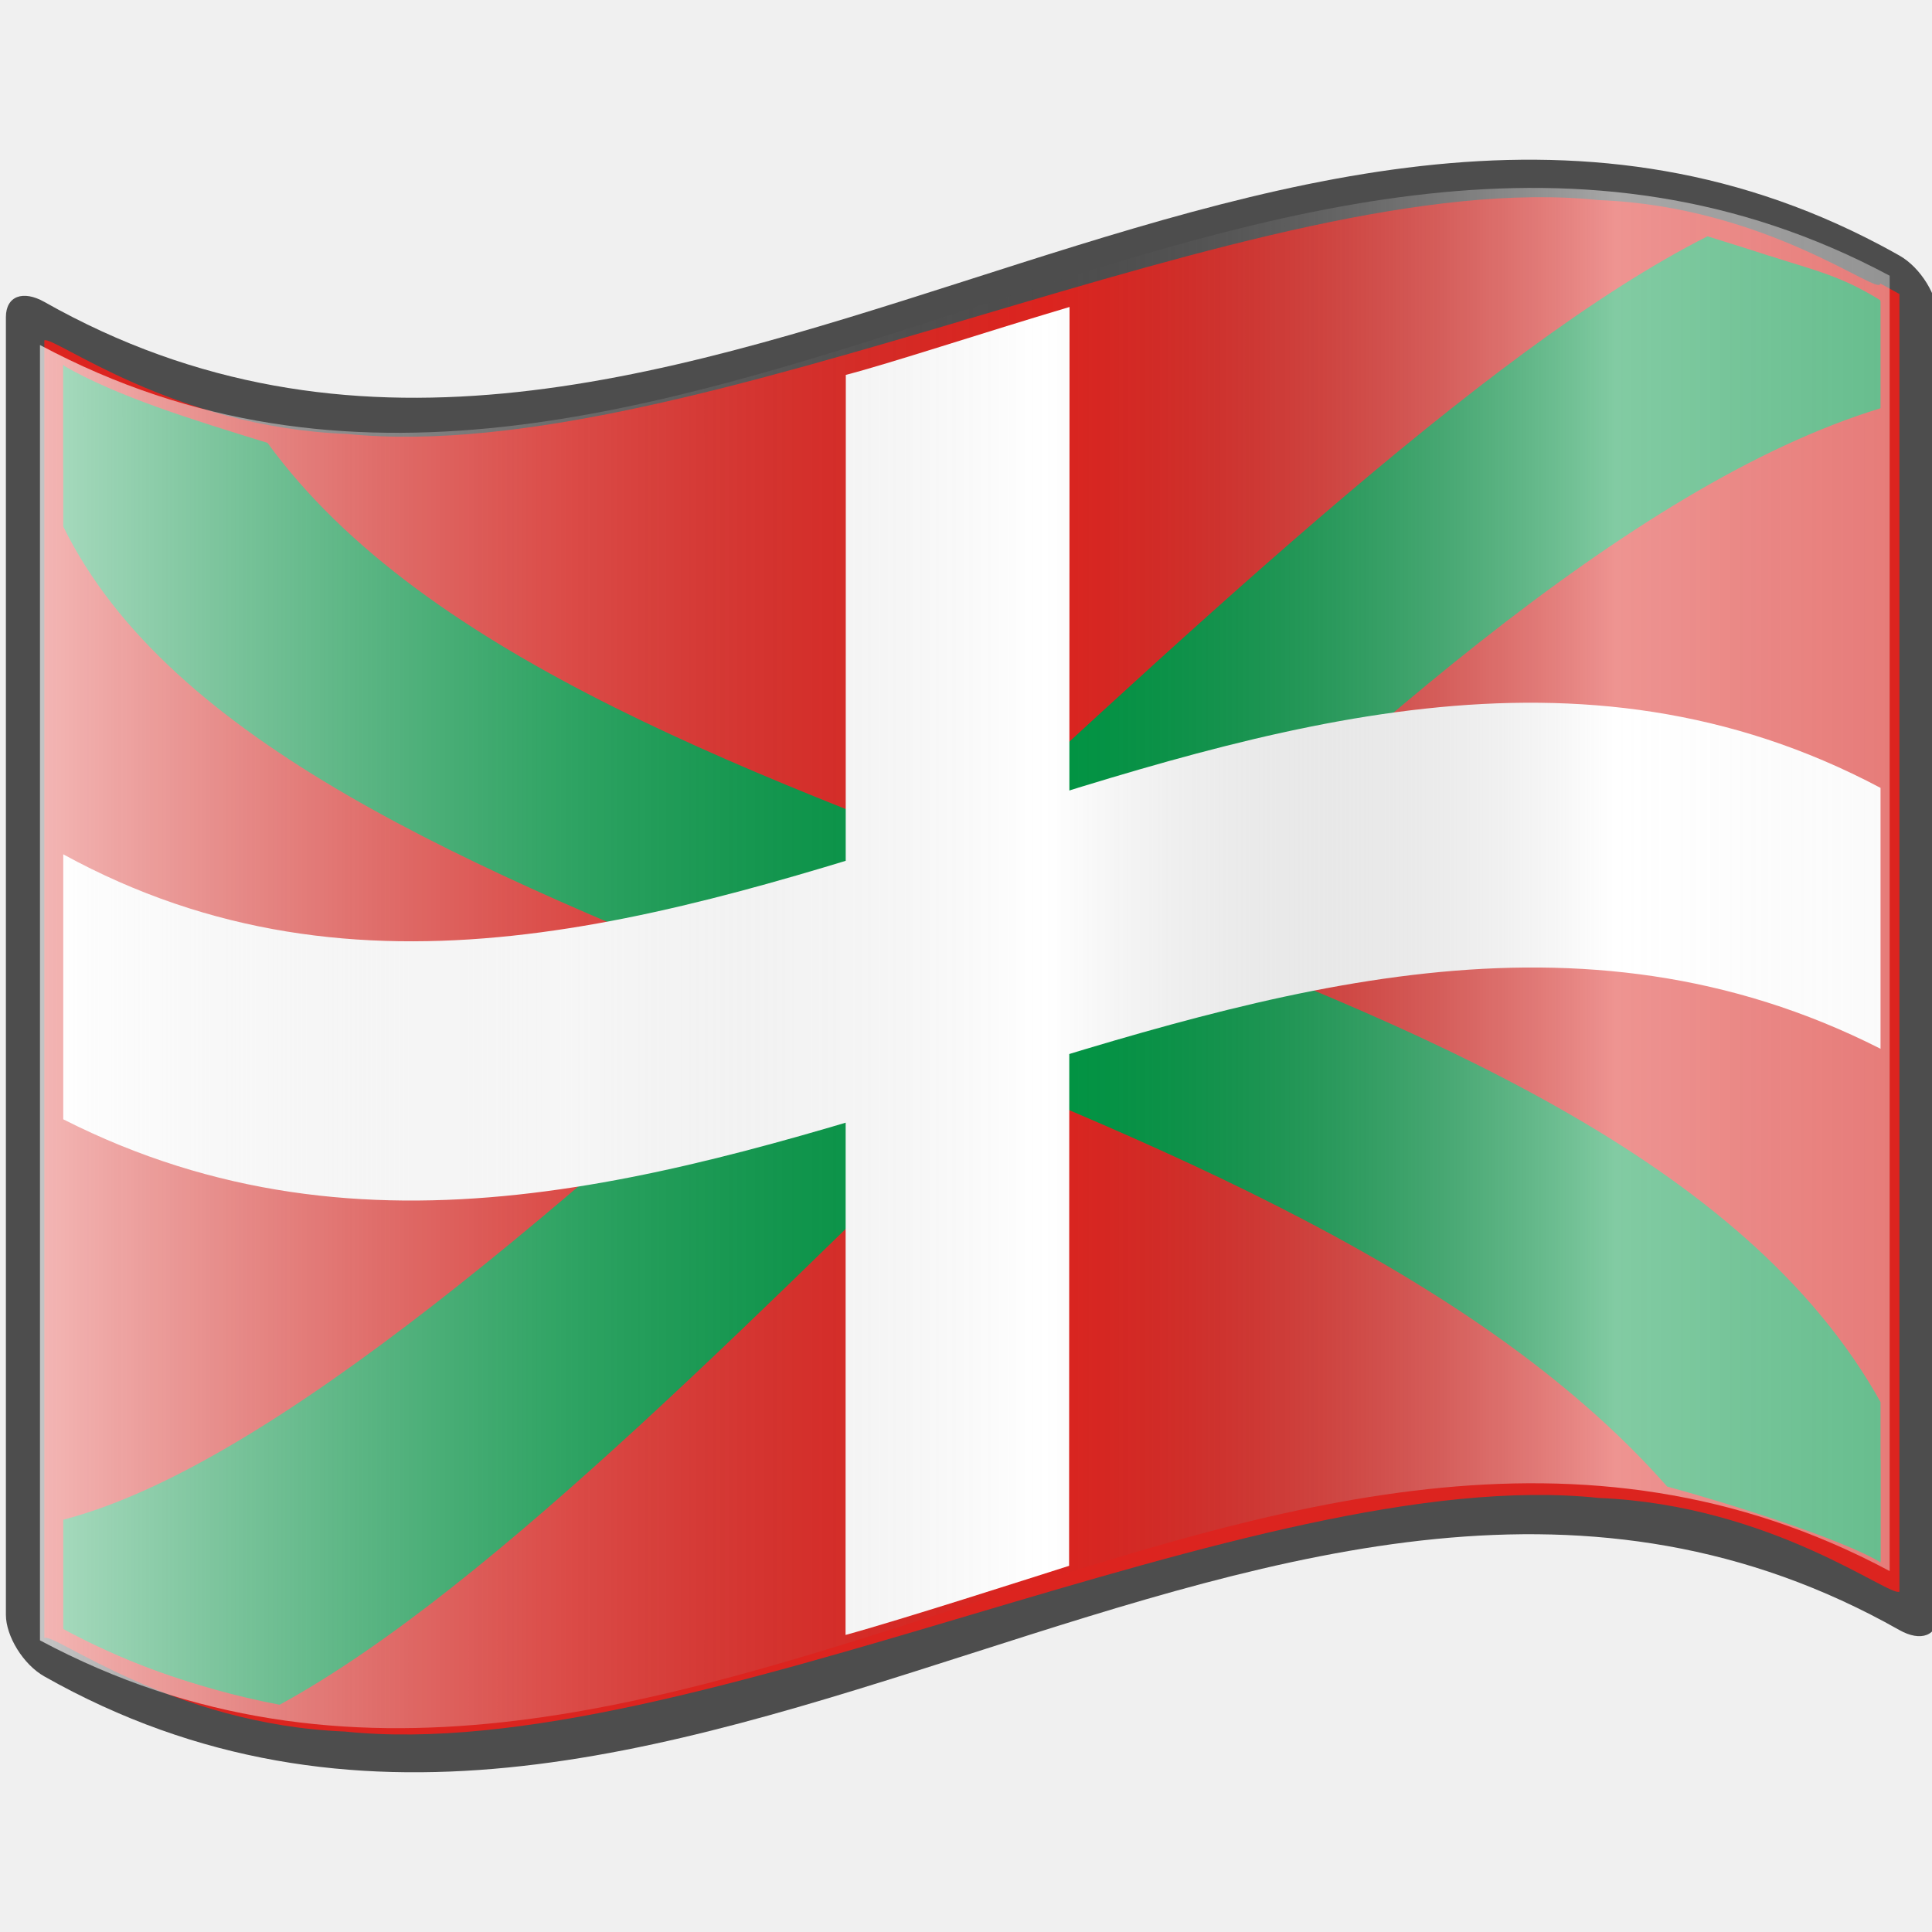
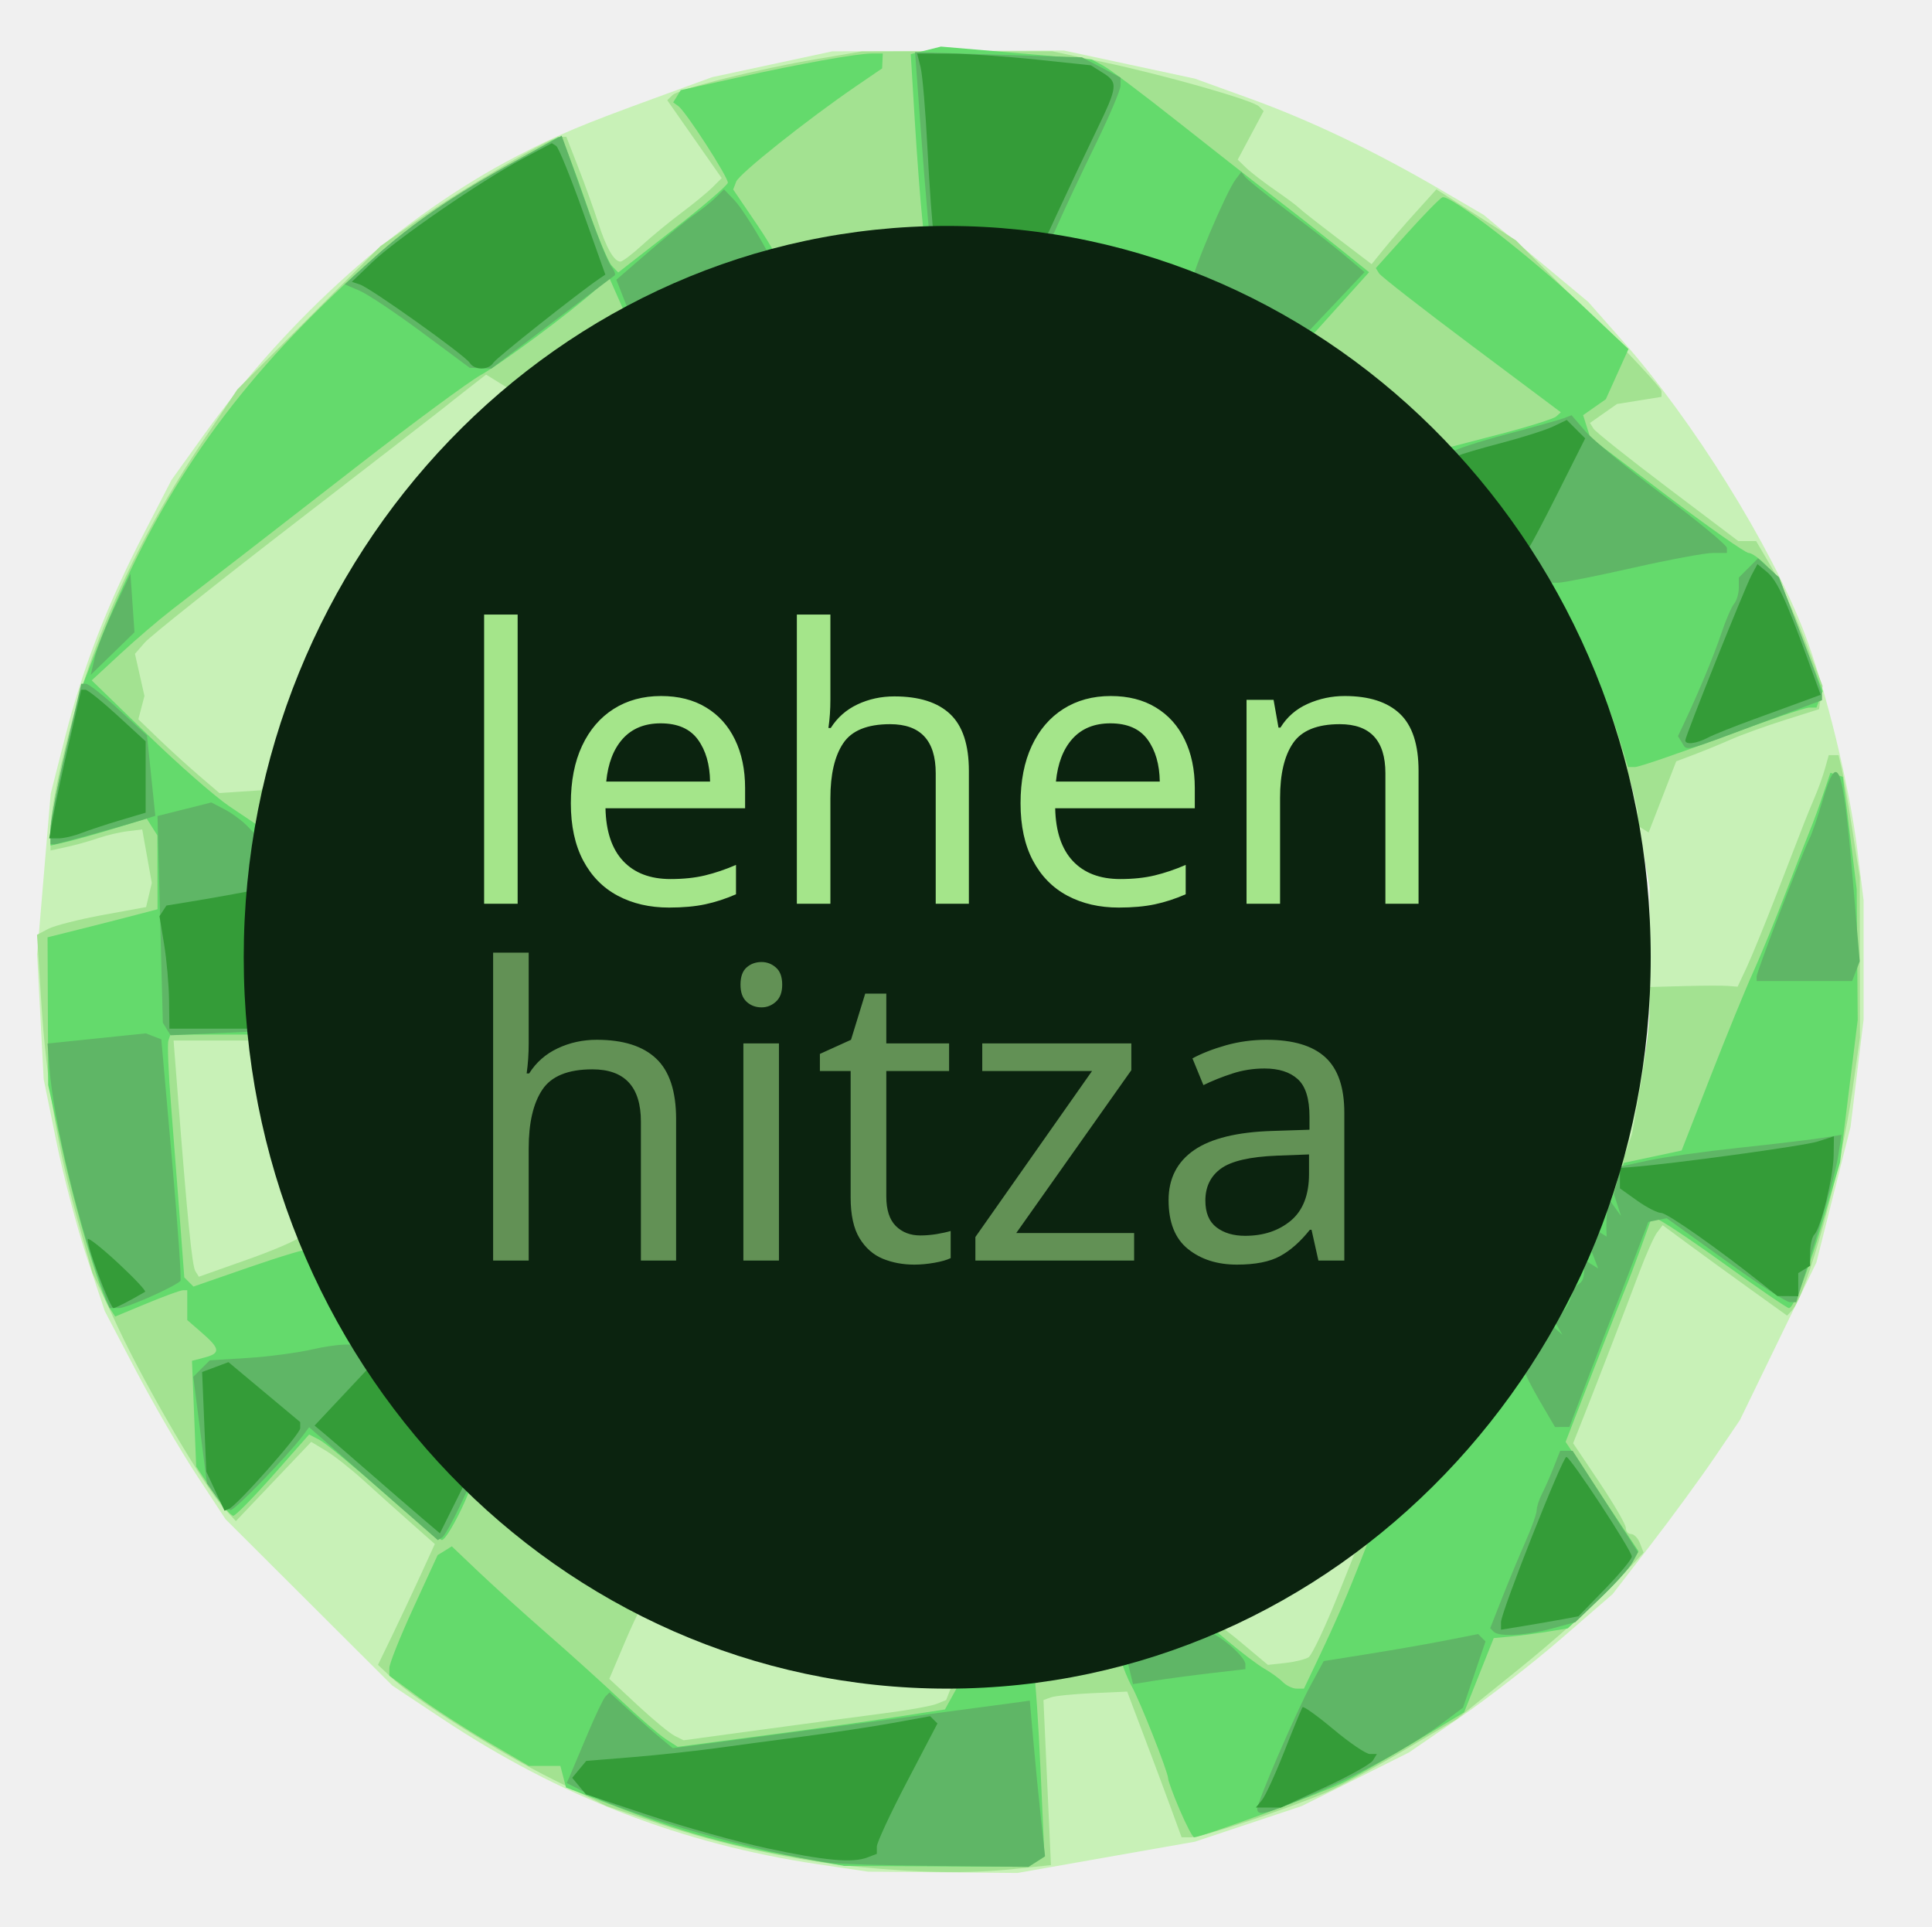
- <svg xmlns="http://www.w3.org/2000/svg" xmlns:xlink="http://www.w3.org/1999/xlink" version="1.0" width="48pt" height="48pt" viewBox="0 0 256 256" id="svg2" xml:space="preserve">
-   <defs id="defs271">
-     <linearGradient x1="87.397" y1="141.973" x2="240.947" y2="141.973" id="XMLID_22_" gradientUnits="userSpaceOnUse" gradientTransform="matrix(1.567692,0,0,1.567692,-129.3706,-94.56783)">
-       <stop style="stop-color:#ffffff;stop-opacity:0.667" offset="0" id="stop139" />
-       <stop style="stop-color:#d7d7d7;stop-opacity:0.219" offset="0.241" id="stop143" />
-       <stop style="stop-color:#4d4d4d;stop-opacity:0" offset="0.459" id="stop145" />
-       <stop style="stop-color:#ffffff;stop-opacity:0.51" offset="0.719" id="stop3696" />
-       <stop style="stop-color:#f2f2f2;stop-opacity:0.4" offset="0.874" id="stop2807" />
-       <stop style="stop-color:#ffffff;stop-opacity:0.624" offset="1" id="stop3694" />
-     </linearGradient>
-     <linearGradient xlink:href="#XMLID_22_" id="linearGradient3188" gradientUnits="userSpaceOnUse" gradientTransform="matrix(1.596177,0,0,1.612747,-134.9851,-102.0206)" x1="87.397" y1="141.973" x2="269.333" y2="141.973" />
-     <linearGradient y2="123.214" x2="132.624" y1="151.139" x1="133.179" gradientUnits="userSpaceOnUse" id="linearGradient2192" xlink:href="#XMLID_17_" />
-     <linearGradient x1="126.189" y1="39.618" x2="126.189" y2="112.305" id="XMLID_17_" gradientUnits="userSpaceOnUse" gradientTransform="matrix(1.567692,0,0,1.567692,-69.82581,15.22741)">
-       <stop style="stop-color:#c200be;stop-opacity:1;" offset="0" id="stop18" />
-       <stop style="stop-color:#c200be;stop-opacity:1;" offset="0.195" id="stop20" />
-       <stop style="stop-color:#1000ae;stop-opacity:1;" offset="0.315" id="stop22" />
-       <stop style="stop-color:#1000ae;stop-opacity:1;" offset="0.73" id="stop24" />
-       <stop style="stop-color:#00dab6;stop-opacity:1;" offset="0.857" id="stop26" />
-       <stop style="stop-color:#00dab6;stop-opacity:1;" offset="1" id="stop28" />
-     </linearGradient>
-     <linearGradient xlink:href="#XMLID_17_" id="linearGradient2470" gradientUnits="userSpaceOnUse" x1="133.179" y1="151.139" x2="132.624" y2="123.214" />
-     <linearGradient xlink:href="#XMLID_17_" id="linearGradient2487" gradientUnits="userSpaceOnUse" x1="133.179" y1="151.139" x2="132.624" y2="123.214" gradientTransform="translate(-310.6304,4.274516)" />
-   </defs>
-   <g id="g2201" transform="translate(0.7810539,-1.0937407e-7)">
-     <path d="M 248.361,32.472 C 167.272,-10.43 86.183,85.849 5.095,40.005 C 2.281,38.417 1.7853684e-005,39.213 1.7853684e-005,42.03 C 1.7853684e-005,99.343 1.7853684e-005,156.657 1.7853684e-005,213.971 C 1.7853684e-005,216.781 2.281,220.549 5.095,222.135 C 87.031,268.46 168.969,169.671 250.905,215.995 C 253.719,217.582 256,216.788 256,213.971 C 256,156.657 256,99.343 256,42.03 C 256,39.219 253.719,35.452 250.905,33.864 C 250.057,33.385 249.209,32.921 248.361,32.472 z " style="fill:#4d4d4d" id="path15" />
-     <path d="M 248.361,37.567 C 248.361,39.421 233.469,27.362 211.051,26.513 C 188.635,24.161 158.696,33.019 128.599,41.939 C 98.502,50.839 68.251,59.83 45.21,57.499 C 22.17,56.646 6.343,44.472 5.095,45.1 C 5.095,49.976 5.095,212.163 5.095,217.041 C 6.33,216.239 22.002,228.522 44.893,229.436 C 67.783,231.835 97.892,222.867 128,213.929 C 158.11,204.999 188.219,196.072 211.108,198.491 C 233.999,199.424 249.671,211.702 250.905,210.9 C 250.905,206.023 250.905,43.835 250.905,38.959 C 249.631,38.237 248.361,37.567 248.361,37.567 z " style="fill:#dc241f;fill-opacity:1" id="path30" />
-     <polyline id="polyline3117" points="0,256 0,0 256,0 256,256 " style="fill:none" />
-     <path d="M 7.599,201.37 C 7.599,207.283 7.599,210.244 7.599,215.845 C 14.495,219.609 24.521,223.651 36.269,225.89 C 93.189,194.792 182.002,74.363 248.399,54.096 C 248.399,48.406 248.399,45.893 248.399,39.891 C 243.29,36.737 231.936,33.338 225.476,31.31 C 166.122,61.273 62.825,187.028 7.599,201.37 z " style="fill:#009543;fill-opacity:1" id="path2202" />
-     <path d="M 7.599,69.764 C 7.599,63.307 7.599,53.926 7.599,48.421 C 14.742,52.555 24.788,55.64 34.662,58.683 C 76.65,116.293 212.364,121.214 248.399,185.775 C 248.399,196.207 248.399,198.122 248.399,207.03 C 243.29,203.876 227.12,198.856 220.129,196.979 C 167.314,137.069 35.724,127.001 7.599,69.764 z " style="fill:#009543;fill-opacity:1" id="path5112" />
-     <path d="M 7.599,62.174 C 7.599,55.718 7.599,53.816 7.599,48.311 C 42.136,93.677 68.383,103.964 128.154,127.248 C 174.222,129.442 223.583,156.801 248.399,193.484 C 248.399,203.916 248.399,198.013 248.399,206.92 C 210.992,162.97 169.665,138.23 125.956,133.974 C 85.72,125.06 28.585,97.313 7.599,62.174 z " style="fill:#009543;fill-opacity:1" id="path7346" />
-     <path d="M 119.79,124.446 C 83.66,163.444 70.297,186.086 7.599,215.756 C 14.495,219.519 20.012,221.628 26.478,223.481 C 72.598,199.496 104.872,157.766 125.329,130.84 C 158.294,103.411 193.744,64.331 248.399,39.801 C 243.29,36.648 240.181,35.953 233.721,33.925 C 189.7,57.507 153.924,93.459 119.79,124.446 z " style="fill:#009543;fill-opacity:1" id="path8317" />
-     <path d="M 7.599,101.711 C 7.599,107.624 7.599,154.776 7.599,160.378 C 87.838,201.08 168.16,111.139 248.399,151.844 C 248.399,146.154 248.399,98.913 248.399,92.911 C 168.419,50.426 86.052,144.72 7.599,101.711 z " style="fill:#000000;fill-opacity:0" id="path2442" />
-     <path d="M 99.294,53.137 C 99.294,59.05 99.187,214.674 99.187,220.275 C 118.724,214.661 138.384,208.166 152.376,203.9 C 152.376,198.209 152.435,43.069 152.435,37.066 C 141.836,40.395 113.748,49.276 99.294,53.137 z " style="fill:#ffffff;fill-opacity:0" id="path4435" />
-     <path d="M 111.293,49.676 C 111.293,55.589 111.259,211.036 111.259,216.638 C 118.247,214.735 136.077,209.007 140.878,207.48 C 140.878,201.79 140.937,46.68 140.937,40.677 C 129.455,44.094 116.998,48.201 111.293,49.676 z " style="fill:#ffffff;fill-opacity:1" id="path4437" />
-     <path d="M 7.599,113.199 C 7.599,119.112 7.599,142.712 7.599,148.313 C 87.838,189.016 168.16,98.263 248.399,138.968 C 248.399,133.278 248.399,110.401 248.399,104.399 C 168.419,61.914 86.052,156.208 7.599,113.199 z " style="fill:#ffffff;fill-opacity:1" id="path9466" />
-     <g id="layer1" style="display:inline">
-       <path id="path3186" style="fill:url(#linearGradient3188)" d="M 249.609,208.175 C 167.911,164.503 86.213,261.029 4.516,217.357 C 4.516,160.144 4.516,102.93 4.516,45.716 C 86.213,89.387 167.911,-7.138 249.609,36.535 C 249.609,93.748 249.609,150.962 249.609,208.175 z " />
+ <svg xmlns="http://www.w3.org/2000/svg" width="325" height="324" id="svg2" version="1.1">
+   <defs id="defs4" />
+   <g id="layer1" transform="translate(0,-728.3622)">
+     <g id="g3007" transform="translate(-4,1)">
+       <path style="fill:#c8f1b7" d="m 141.5,1040.884 c -22.71,-3.364 -43.413,-11.376 -62.996,-24.38 l -8.496,-5.642 -14.038,-14 -14.038,-14 -4.92,-7.5 c -2.706,-4.125 -7.275,-12 -10.154,-17.5 l -5.235,-10 -3.002,-9 c -1.651,-4.95 -3.963,-13.725 -5.138,-19.5 l -2.136,-10.5 -0.551,-10.5 -0.551,-10.5 1.14,-13.5 1.14,-13.5 2.45,-9.629 c 2.939,-11.547 7.093,-22.263 13.279,-34.25 l 4.582,-8.879 5.407,-7.536 C 52.567,780.603 71.646,763.613 91,753.588 c 7.045,-3.649 10.726,-5.194 23.403,-9.819 l 9.403,-3.431 10.097,-2.171 10.097,-2.171 19.5,-0.066 19.5,-0.066 11,2.361 11,2.361 9.234,3.34 c 10.236,3.702 21.011,8.849 32.066,15.315 l 7.3,4.27 8.78,7.308 8.78,7.308 5.824,6.593 c 11.806,13.364 24.885,34.36 30.52,48.995 3.579,9.295 7.604,25.77 8.946,36.624 l 1.048,8.474 -0.003,10.026 -0.003,10.026 -1.096,9 -1.096,9 -2.876,11.421 -2.876,11.421 -6.428,13.24 -6.428,13.24 -4.304,6.339 c -2.367,3.486 -7.185,10.072 -10.707,14.636 l -6.403,8.297 -8.641,7.491 c -4.752,4.12 -12.466,10.117 -17.141,13.327 l -8.5,5.835 -9,4.496 -9,4.496 -9,3.003 -9,3.003 -9.5,1.67 c -5.225,0.919 -11.938,2.101 -14.917,2.628 l -5.416,0.958 -12.583,-0.11 L 150,1042.143 l -8.5,-1.259 z m 45.838,-36.959 c 4.036,-0.865 10.786,-2.727 15,-4.138 l 7.662,-2.567 9.648,-5.039 9.648,-5.039 8.542,-6.874 8.542,-6.874 6.214,-7.22 c 14.407,-16.739 23.637,-36.153 27.43,-57.691 l 1.476,-8.381 0,-11.738 0,-11.738 -1.47,-8.381 -1.47,-8.381 -2.887,-8.5 c -5.447,-16.04 -13.011,-29.017 -24.775,-42.505 l -6.461,-7.408 -8.719,-6.604 -8.719,-6.604 -11,-5.413 -11,-5.413 -9.5,-2.526 -9.5,-2.526 -11.443,-1.122 -11.443,-1.122 -10.557,1.24 -10.557,1.24 -8.5,2.44 c -4.675,1.342 -12.433,4.17 -17.241,6.285 l -8.741,3.845 -8.55,5.689 -8.55,5.689 -6.131,5.659 c -12.345,11.395 -22.753,26.523 -29.132,42.346 l -3.396,8.425 -2.326,9.444 -2.326,9.444 -0.041,16.5 -0.041,16.5 1.302,6 c 0.716,3.3 2.462,9.6 3.88,14 l 2.578,8 3.993,8 c 5.051,10.119 10.145,17.627 18.325,27.005 l 6.461,7.408 8.719,6.604 8.719,6.604 11,5.402 11,5.402 8.955,2.564 c 4.925,1.41 11.9,2.977 15.5,3.481 l 6.545,0.916 13,-0.376 13,-0.376 7.338,-1.572 z" id="path3017" />
+       <path style="fill:#a3e291" d="m 148.5,1041.351 c -10.712,-1.045 -23.099,-3.714 -33.5,-7.218 l -9,-3.032 -9,-4.476 c -9.205,-4.578 -23.252,-13.448 -27.209,-17.179 l -2.209,-2.083 2.304,-4.75 c 1.267,-2.612 3.419,-7.185 4.782,-10.162 l 2.478,-5.412 -4.056,-3.588 c -2.231,-1.973 -5.788,-5.163 -7.906,-7.088 -2.118,-1.925 -4.972,-4.175 -6.342,-5 l -2.492,-1.5 -6.334,6.662 -6.334,6.662 -1.999,-2.162 c -3.235,-3.499 -12.959,-20.061 -17.714,-30.169 l -4.404,-9.363 -2.495,-8.874 C 13.697,920.615 11.775,909.062 10.932,895.72 l -0.704,-11.142 1.886,-0.995 c 1.037,-0.547 5.165,-1.597 9.173,-2.332 l 7.287,-1.336 0.481,-2.026 0.481,-2.026 -0.806,-4.5 -0.806,-4.5 -2.462,0.298 c -1.354,0.164 -3.587,0.69 -4.962,1.169 -1.375,0.479 -3.737,1.141 -5.25,1.471 l -2.75,0.6 0,-3.48 c 0,-4.979 3.558,-19.635 7.176,-29.558 4.279,-11.737 10.491,-23.87 17.942,-35.047 l 6.302,-9.453 L 55.96,780.808 68,768.754 l 6.5,-4.545 c 7.573,-5.296 22.229,-13.847 23.732,-13.847 l 1.036,0 2.045,5.25 c 1.125,2.888 2.621,7.05 3.325,9.25 1.338,4.183 2.673,6.503 3.735,6.495 0.345,-0.002 1.978,-1.24 3.628,-2.75 1.65,-1.51 4.649,-3.976 6.663,-5.48 2.015,-1.504 4.355,-3.427 5.201,-4.272 l 1.537,-1.537 -4.579,-6.55 -4.579,-6.55 0.878,-0.855 c 1.106,-1.077 14.519,-4.427 24.378,-6.088 l 7.5,-1.264 16,-0.012 16,-0.012 8.5,1.798 c 10.353,2.19 25.211,6.415 26.287,7.475 l 0.787,0.775 -2.183,4.089 -2.183,4.089 1.396,1.357 c 0.768,0.747 2.971,2.446 4.896,3.776 1.925,1.33 3.725,2.667 4,2.97 0.275,0.303 3.141,2.558 6.368,5.011 l 5.868,4.46 1.993,-2.463 c 1.096,-1.355 3.547,-4.184 5.447,-6.288 l 3.454,-3.825 6.685,4.282 6.685,4.282 12.25,12.226 c 6.737,6.724 12.25,12.649 12.25,13.166 l 0,0.939 -3.75,0.603 -3.75,0.603 -2.267,1.593 -2.267,1.593 0.592,0.957 c 0.325,0.527 5.94,4.996 12.476,9.932 l 11.884,8.974 1.499,0 1.499,0 2.615,4.462 c 1.438,2.454 3.953,7.936 5.588,12.182 l 2.973,7.72 -0.296,1.955 -0.296,1.955 -5.751,1.816 c -3.163,0.999 -7.213,2.459 -9,3.245 -1.787,0.786 -4.605,1.943 -6.263,2.57 l -3.014,1.141 -2.32,5.983 -2.32,5.983 -0.916,-0.566 -0.916,-0.566 0,-2.064 c 0,-1.135 -1.549,-6.693 -3.442,-12.351 l -3.442,-10.287 -3.461,-6.84 c -4.552,-8.996 -9.851,-16.673 -18.269,-26.47 L 244,800.219 l -8,-6.061 -8,-6.061 -11,-5.317 -11,-5.317 -8.5,-2.445 -8.5,-2.445 -9,-1.103 -9,-1.103 -9.5,-0.002 -9.5,-0.002 -7,1.384 c -15.687,3.102 -34.204,10.561 -46.351,18.673 l -6.147,4.105 -3.367,-2.081 -3.367,-2.081 -2.884,2.246 c -1.586,1.235 -3.559,2.793 -4.384,3.461 -0.825,0.668 -12.075,9.369 -25,19.335 -12.925,9.966 -24.242,18.976 -25.148,20.023 l -1.648,1.903 0.798,3.539 0.798,3.539 -0.513,1.963 -0.513,1.963 3.383,3.263 c 1.861,1.795 4.929,4.586 6.818,6.204 l 3.436,2.941 3.514,-0.237 3.514,-0.237 0.765,-1.204 0.765,-1.204 -0.004,1.5 c -0.002,0.825 -0.655,5.1 -1.45,9.5 l -1.445,8 -0.035,12.75 -0.035,12.75 -6.65,0 -6.65,0 0.679,8.75 c 1.652,21.279 2.432,29.136 2.982,30.026 l 0.59,0.954 8.248,-2.919 c 4.537,-1.605 8.505,-3.333 8.818,-3.84 l 0.569,-0.921 3.591,7.225 3.591,7.225 5.866,8.176 c 11.623,16.199 23.755,27.17 39.116,35.37 l 6.25,3.336 -0.772,0.559 c -0.424,0.307 -2,3.451 -3.502,6.987 l -2.73,6.428 4.74,4.414 c 2.607,2.428 5.42,4.752 6.252,5.166 l 1.512,0.752 13.5,-1.836 c 7.425,-1.01 16.65,-2.243 20.5,-2.74 3.85,-0.497 7.711,-1.194 8.58,-1.55 l 1.58,-0.645 1.307,-3.331 1.307,-3.331 9.419,-0.691 9.419,-0.691 10.454,-2.936 c 5.75,-1.615 10.95,-2.936 11.555,-2.936 0.605,0 3.252,1.802 5.882,4.003 l 4.782,4.003 2.902,-0.318 c 1.596,-0.175 3.365,-0.604 3.93,-0.953 0.565,-0.349 2.792,-5.045 4.949,-10.436 l 3.921,-9.8 9.904,-9.5 9.904,-9.5 5.629,-7.536 5.629,-7.536 4.123,-7.964 c 2.268,-4.38 5.526,-11.959 7.24,-16.842 l 3.116,-8.879 1.483,-8.502 c 0.815,-4.676 1.483,-10.243 1.483,-12.371 l 0,-3.869 5.75,-0.158 c 3.163,-0.087 6.493,-0.1 7.4,-0.029 l 1.65,0.129 1.515,-3.22 c 0.833,-1.771 3.169,-7.495 5.191,-12.72 2.022,-5.225 4.025,-10.4 4.451,-11.5 0.426,-1.1 1.257,-3.125 1.846,-4.5 0.589,-1.375 1.355,-3.513 1.701,-4.75 l 0.63,-2.25 0.824,0 0.824,0 0.533,2.25 c 0.293,1.238 1.096,5.85 1.783,10.25 l 1.251,8 0.016,13.5 0.016,13.5 -1.28,9 c -1.887,13.265 -7.644,34.192 -10.147,36.883 l -0.822,0.883 -6.106,-4.383 c -3.358,-2.411 -8.069,-5.833 -10.468,-7.604 l -4.363,-3.221 -0.935,1.221 c -0.514,0.671 -1.865,3.696 -3.002,6.721 -2.543,6.764 -6.853,17.945 -9.295,24.113 l -1.827,4.613 4.431,6.606 c 2.437,3.633 4.431,7.07 4.431,7.637 0,0.567 0.402,1.031 0.893,1.031 0.491,0 1.163,0.705 1.494,1.566 l 0.601,1.566 -5.244,5.561 c -2.884,3.059 -9.969,9.368 -15.744,14.02 l -10.5,8.459 -9,5.309 c -4.95,2.92 -10.8,6.077 -13,7.016 -6.45,2.751 -20.731,7.502 -22.552,7.502 l -1.677,0 -1.736,-4.75 c -0.955,-2.612 -3.015,-8.125 -4.578,-12.25 l -2.841,-7.5 -5.808,0.261 c -3.194,0.144 -6.363,0.464 -7.041,0.712 l -1.233,0.451 0.631,13.88 0.631,13.88 -6.295,0.658 c -7.393,0.773 -15.601,0.661 -26.002,-0.353 z m -1.729,-35.593 0.604,-0.604 1.312,0.525 1.312,0.525 -1.917,0.079 -1.917,0.079 0.604,-0.604 z M 52.579,929.946 52.5,928.029 l 0.604,0.604 0.604,0.604 -0.525,1.312 -0.525,1.312 -0.079,-1.917 z m -2,-6 -0.079,-1.917 0.604,0.604 0.604,0.604 -0.525,1.312 -0.525,1.312 -0.079,-1.917 z m -2,-7 -0.079,-1.917 0.604,0.604 0.604,0.604 -0.525,1.312 -0.525,1.312 -0.079,-1.917 z m -1.921,-10.583 0,-2.5 0.504,1.25 0.504,1.25 -0.504,1.25 -0.504,1.25 0,-2.5 z" id="path3015" />
+       <path style="fill:#64da6c" d="m 138.046,1039.747 c -11.547,-2.084 -18.837,-4.106 -29.438,-8.163 l -9.392,-3.595 -0.474,-1.813 -0.474,-1.813 -2.649,0 -2.649,0 -6.87,-4.015 c -3.779,-2.208 -9.059,-5.621 -11.734,-7.585 L 69.5,1009.192 l 0,-1.315 c 0,-0.723 1.826,-5.287 4.059,-10.142 l 4.059,-8.827 1.191,-0.737 L 80,987.433 l 4.5,4.278 c 2.475,2.353 7.65,7.026 11.5,10.384 3.85,3.358 9.475,8.436 12.5,11.284 3.025,2.848 6.4,5.761 7.5,6.474 l 2,1.296 14,-1.836 c 7.7,-1.01 17.816,-2.424 22.481,-3.144 l 8.481,-1.308 2.344,-4.25 2.344,-4.25 4.906,0 4.906,0 0.469,2.25 c 0.258,1.238 0.761,8.721 1.119,16.629 l 0.65,14.379 -1.35,0.855 -1.35,0.855 -15.5,-0.074 -15.5,-0.074 -7.954,-1.436 z m 64.419,-7.968 c -1.08,-2.521 -1.964,-4.918 -1.964,-5.328 0,-1.036 -4.801,-13.166 -6.143,-15.521 -0.605,-1.062 -1.448,-3.143 -1.873,-4.624 l -0.772,-2.692 7.106,-2.073 7.106,-2.073 4.374,3.697 c 2.406,2.033 5.273,4.207 6.372,4.831 1.099,0.624 2.5,1.636 3.114,2.25 0.614,0.614 1.667,1.116 2.34,1.116 l 1.224,0 2.499,-5.25 c 2.925,-6.144 4.822,-10.534 7.239,-16.75 l 1.75,-4.5 10.71,-10.5 10.71,-10.5 5.684,-8.749 c 5.816,-8.951 10.512,-18.4 13.528,-27.215 l 1.698,-4.964 4.856,-1.036 4.856,-1.036 4.88,-12.5 c 2.684,-6.875 5.905,-14.75 7.158,-17.5 1.253,-2.75 3.74,-8.825 5.526,-13.5 1.786,-4.675 3.625,-9.4 4.087,-10.5 0.461,-1.1 1.411,-3.694 2.111,-5.765 l 1.272,-3.765 1.044,0.344 1.044,0.344 1.164,9.421 1.164,9.421 0.086,11.03 0.086,11.03 -1.485,11.97 -1.485,11.97 -2.479,8.54 c -2.689,9.265 -5.259,15.96 -6.125,15.96 -0.3,0 -5.232,-3.375 -10.959,-7.5 -5.727,-4.125 -10.814,-7.5 -11.304,-7.5 l -0.892,0 -1.714,4.75 c -0.942,2.612 -2.091,5.65 -2.551,6.75 -0.461,1.1 -2.931,7.4 -5.488,14 l -4.651,12 6.131,9.194 6.131,9.194 -0.989,1.848 c -0.544,1.016 -3.222,3.936 -5.951,6.489 l -4.962,4.641 -3.364,0.553 c -1.85,0.304 -4.652,0.671 -6.227,0.817 l -2.862,0.264 -2.492,6.246 -2.492,6.246 -8.146,4.887 c -4.48,2.688 -9.962,5.8 -12.181,6.915 -3.453,1.735 -23.819,9.206 -25.097,9.206 -0.241,0 -1.323,-2.062 -2.403,-4.583 z M 68.536,978.394 c -4.977,-4.383 -9.834,-8.375 -10.793,-8.871 L 56,968.62 l -6,6.789 c -3.3,3.734 -6.331,6.826 -6.736,6.871 -0.405,0.045 -1.98,-1.797 -3.5,-4.093 L 37,974.013 l -0.352,-8.892 -0.352,-8.892 2.102,-0.55 C 41.122,954.966 41.048,954.199 38,951.549 l -2.5,-2.174 0,-2.507 0,-2.507 -0.731,0 c -0.402,0 -3.13,0.994 -6.062,2.209 l -5.331,2.21 -0.942,-1.46 c -1.617,-2.505 -5.639,-16 -8.035,-26.959 l -2.296,-10.5 -0.052,-12.43 L 12,885.002 l 5.5,-1.375 c 3.025,-0.756 7.188,-1.818 9.25,-2.359 l 3.75,-0.984 -0.015,-6.211 -0.015,-6.211 -0.896,-1.415 -0.896,-1.415 -5.339,1.63 C 20.403,867.56 16.762,868.583 15.25,868.936 l -2.75,0.643 0,-2.617 c 0,-1.439 1.104,-7.225 2.454,-12.858 l 2.454,-10.242 3.026,-7.763 C 29.726,812.267 41.395,794.833 59.91,777.124 69.99,767.483 76.909,762.317 88.704,755.628 l 9.229,-5.234 0.673,0.734 c 0.37,0.404 2.136,5.009 3.924,10.234 1.788,5.225 3.75,10.024 4.361,10.663 l 1.11,1.163 9.185,-7.163 c 5.052,-3.94 9.214,-7.508 9.25,-7.929 0.077,-0.917 -7.053,-11.962 -8.311,-12.873 l -0.881,-0.638 0.638,-1.032 0.638,-1.032 9.24,-2.043 c 10.926,-2.416 20.393,-4.116 22.924,-4.116 l 1.816,0 -0.054,1.25 -0.054,1.25 -4.388,3 c -8.211,5.614 -19.651,14.72 -20.16,16.046 l -0.507,1.322 4.082,6.011 c 2.245,3.306 4.082,6.625 4.082,7.377 l 0,1.366 -4.759,1.22 c -2.617,0.671 -8.242,2.734 -12.499,4.585 l -7.74,3.365 -2.015,-4.556 -2.015,-4.556 -2.235,2.016 c -4.195,3.783 -15.679,12.308 -19.384,14.389 -2.033,1.142 -11.33,8.003 -20.658,15.246 -16.346,12.692 -22.894,17.761 -31.226,24.17 -2.145,1.65 -6.07,5.009 -8.722,7.463 l -4.822,4.463 9.395,9.124 c 5.167,5.018 11.372,10.452 13.788,12.075 L 47,865.939 l -0.045,4.212 c -0.025,2.316 -0.138,10.287 -0.25,17.712 l -0.205,13.5 -6.917,0 -6.917,0 -0.34,1.021 c -0.187,0.562 0.01,5.399 0.439,10.75 0.428,5.351 1.107,14.079 1.507,19.396 L 35,942.197 l 0.773,0.772 0.773,0.772 9.531,-3.302 c 5.242,-1.816 9.693,-3.139 9.891,-2.94 0.198,0.199 2.022,3.513 4.053,7.363 l 3.694,7 5.344,7 c 2.939,3.85 7.391,9.006 9.893,11.458 L 83.5,974.779 l 0,1.265 c 0,1.81 -4.252,10.319 -5.157,10.319 -0.417,0 -4.83,-3.586 -9.807,-7.968 z M 276.088,850.612 c -0.977,-3.163 -3.686,-9.8 -6.018,-14.75 l -4.241,-9 -6.071,-8 c -3.339,-4.4 -7.463,-9.322 -9.164,-10.937 -1.701,-1.615 -3.093,-3.46 -3.093,-4.099 l 0,-1.161 8.75,-2.273 c 4.812,-1.25 9.101,-2.592 9.531,-2.982 l 0.781,-0.709 -15.013,-11.236 c -8.257,-6.18 -15.26,-11.636 -15.562,-12.124 l -0.549,-0.888 5.215,-5.795 c 2.868,-3.187 5.564,-5.939 5.99,-6.115 1.255,-0.517 14.714,9.869 23.326,18 l 7.968,7.524 -1.903,4.22 -1.903,4.22 -1.911,1.339 -1.911,1.339 0.6,1.89 0.6,1.89 12.829,9.699 c 7.056,5.334 13.276,9.699 13.821,9.699 0.546,0 1.945,1.015 3.111,2.255 l 2.118,2.255 3.617,9.365 3.617,9.365 -0.53,1.38 -0.53,1.38 -1.281,0.014 c -0.705,0.007 -7.302,2.257 -14.66,5 -7.358,2.743 -13.914,4.986 -14.567,4.986 l -1.189,0 -1.777,-5.75 z M 216.5,781.928 c -2.475,-1.288 -8.55,-3.769 -13.5,-5.515 l -9,-3.174 -9.5,-1.433 -9.5,-1.433 -7.608,-0.006 -7.608,-0.006 -0.621,-5.945 c -0.342,-3.27 -0.922,-10.894 -1.289,-16.944 l -0.668,-10.999 2.541,-0.638 2.541,-0.638 12.673,1.083 12.673,1.083 1.962,1.05 c 1.079,0.578 6.786,4.869 12.682,9.537 5.896,4.668 13.195,10.382 16.22,12.699 3.025,2.317 7.82,6.076 10.655,8.353 l 5.155,4.141 -5.056,5.609 -5.056,5.609 -1.598,-0.047 c -0.879,-0.026 -3.623,-1.1 -6.098,-2.388 z" id="path3013" />
+       <path style="fill:#5fb666" d="m 143.5,1040.662 c -11.445,-1.648 -33.105,-7.813 -40.333,-11.48 l -3.833,-1.945 0.524,-1.187 c 0.288,-0.653 1.611,-3.785 2.939,-6.96 1.329,-3.175 2.712,-6.069 3.074,-6.432 l 0.659,-0.659 3.235,2.963 c 1.779,1.629 4.174,3.74 5.322,4.689 l 2.087,1.726 26.413,-3.502 c 14.527,-1.926 28.04,-3.725 30.029,-3.998 l 3.616,-0.496 0.594,6.74 c 0.327,3.707 0.903,9.598 1.282,13.09 l 0.688,6.349 -1.398,0.892 -1.398,0.892 -15.5,-0.162 c -8.525,-0.089 -16.625,-0.324 -18,-0.522 z m 72,-9.081 c 0,-1.174 6.464,-16.142 8.975,-20.786 l 2.2,-4.066 7.662,-1.222 c 4.214,-0.672 10.06,-1.695 12.99,-2.273 l 5.328,-1.05 0.619,0.619 0.619,0.619 -1.893,5.568 -1.893,5.568 -3.054,2.303 c -5.142,3.877 -13.665,8.601 -21.893,12.134 -8.135,3.494 -9.661,3.902 -9.661,2.586 z m -21.605,-23.85 c -0.387,-1.578 -1.113,-3.14 -1.615,-3.47 l -0.912,-0.6 6.263,-1.757 c 3.445,-0.967 6.923,-2.011 7.73,-2.32 l 1.467,-0.563 -0.679,1.098 -0.679,1.098 1.838,0.583 c 2.134,0.677 6.191,4.257 6.191,5.462 l 0,0.823 -5.75,0.671 c -3.163,0.369 -7.415,0.935 -9.451,1.258 l -3.701,0.587 -0.703,-2.87 z m 61.36,-5.949 -0.579,-0.579 2.037,-5.171 c 1.12,-2.844 2.88,-7.079 3.912,-9.411 1.031,-2.332 1.875,-4.7 1.875,-5.264 0,-0.563 0.402,-1.806 0.892,-2.761 0.491,-0.955 1.381,-2.974 1.979,-4.486 l 1.086,-2.75 1.044,0 1.044,0 5.499,8.525 5.499,8.525 -0.945,1.725 c -0.52,0.949 -2.892,3.598 -5.272,5.887 L 269,1000.186 l -4,1.083 c -4.381,1.186 -8.839,1.421 -9.745,0.515 z M 66.826,976.893 56,967.399 l -1.049,1.398 c -2.574,3.43 -11.427,12.563 -12.15,12.534 -0.441,-0.017 -1.518,-1.03 -2.395,-2.25 l -1.594,-2.219 -1.149,-8.972 -1.149,-8.972 1.386,-1.386 1.386,-1.386 6.357,-0.396 c 3.496,-0.218 8.441,-0.877 10.988,-1.464 2.547,-0.587 5.472,-0.923 6.5,-0.746 L 65,953.862 l 3.919,5 c 2.155,2.75 6.402,7.573 9.436,10.717 l 5.518,5.717 -2.388,5.098 c -1.313,2.804 -2.713,5.299 -3.111,5.545 l -0.723,0.447 -10.826,-9.494 z M 263.042,963.024 C 261.644,960.639 260.5,958.365 260.5,957.971 c 0,-0.393 1.052,-2.264 2.339,-4.157 l 2.339,-3.442 0.822,0.745 0.822,0.745 -0.67,-1.169 -0.67,-1.169 1.259,-1.354 c 0.693,-0.745 1.408,-2.014 1.589,-2.821 0.182,-0.807 0.701,-1.696 1.155,-1.976 0.825,-0.51 1.015,-1.085 1.015,-3.068 l 0,-1.059 1.17,0.723 1.17,0.723 -0.639,-1.664 -0.639,-1.664 0.573,-1.494 0.573,-1.494 0.782,0.483 0.782,0.483 -0.045,-1.239 c -0.025,-0.682 0.033,-2.139 0.128,-3.239 l 0.173,-2 1.079,1.5 1.079,1.5 -0.593,-1.829 -0.593,-1.829 0.588,-2.342 0.588,-2.342 4.661,-0.999 c 2.564,-0.55 9.386,-1.503 15.161,-2.119 5.775,-0.616 12.027,-1.359 13.893,-1.651 l 3.393,-0.531 -0.611,3.822 c -0.336,2.102 -2.05,8.435 -3.81,14.072 l -3.199,10.25 -1.082,-0.004 c -0.595,-0.002 -5.5,-3.179 -10.898,-7.061 l -9.816,-7.057 -1.542,0.311 -1.542,0.311 -2.483,6.5 c -1.366,3.575 -2.856,7.4 -3.31,8.5 -0.455,1.1 -2.326,5.936 -4.158,10.746 l -3.331,8.746 -1.208,0.004 -1.208,0.004 -2.542,-4.338 z M 21.494,944.846 C 17.338,933.916 12.994,915.961 12.304,906.862 l -0.304,-4 8.264,-0.852 8.264,-0.852 1.304,0.5 1.304,0.5 1.786,20.164 c 0.982,11.09 1.626,20.305 1.432,20.478 -1.269,1.127 -9.053,4.56 -10.339,4.56 l -1.565,0 -0.957,-2.516 z m 10.546,-44.42 -0.65,-1.051 -0.448,-17.387 -0.448,-17.387 4.529,-1.14 4.529,-1.14 2.224,1.157 c 1.223,0.636 2.934,1.894 3.801,2.794 l 1.578,1.638 -0.455,16.477 -0.455,16.477 -6.778,0.308 -6.778,0.308 -0.65,-1.051 z m 267.456,-8.814 c -0.005,-0.792 7.622,-20.689 8.912,-23.25 0.416,-0.825 1.38,-3.638 2.142,-6.25 2.552,-8.744 3.447,-6.531 5.067,12.53 l 1.223,14.392 -0.638,1.664 -0.638,1.664 -8.031,0 -8.031,0 -0.004,-0.75 z M 12.5,866.881 c 0,-1.365 1.163,-7.44 2.584,-13.5 l 2.584,-11.019 0.798,0 c 0.439,0 2.927,1.955 5.529,4.344 l 4.731,4.344 0.7,6.759 0.7,6.759 -1.063,0.342 c -3.535,1.138 -15.384,4.451 -15.92,4.451 l -0.642,0 0,-2.481 z m 274.441,-14.614 -0.677,-1.095 1.018,-2.155 c 2.434,-5.149 5.046,-11.447 6.287,-15.155 0.736,-2.2 1.697,-4.428 2.135,-4.95 0.438,-0.522 0.796,-1.728 0.796,-2.679 l 0,-1.729 1.619,-1.619 1.619,-1.619 1.77,1.602 1.77,1.602 3.611,9.435 c 1.986,5.189 3.611,9.836 3.611,10.326 l 0,0.891 -11.035,4.12 c -12.554,4.687 -11.634,4.464 -12.524,3.024 z M 19.91,838.078 c 0.355,-1.531 1.857,-5.356 3.339,-8.5 l 2.694,-5.716 0.34,4.922 0.34,4.922 -3.679,3.578 -3.679,3.578 0.645,-2.784 z M 260.411,819.612 c -2.381,-3.163 -6.335,-7.902 -8.788,-10.533 l -4.459,-4.783 0.917,-0.835 c 0.505,-0.459 4.7,-1.835 9.323,-3.058 4.623,-1.223 8.981,-2.445 9.685,-2.715 l 1.28,-0.491 2.315,2.686 c 1.273,1.478 7.152,6.31 13.065,10.738 5.912,4.428 10.75,8.431 10.75,8.896 l 0,0.844 -2.366,0 c -1.301,0 -7.349,1.125 -13.44,2.5 -6.091,1.375 -11.723,2.5 -12.514,2.5 l -1.439,0 -4.329,-5.75 z M 75,783.274 c -4.4,-3.268 -9.125,-6.424 -10.5,-7.013 l -2.5,-1.071 4.972,-4.527 c 6.098,-5.552 13.584,-10.666 23.77,-16.237 l 7.742,-4.235 0.852,2.336 c 0.468,1.285 2.123,5.936 3.677,10.336 1.554,4.4 3.263,8.573 3.799,9.274 0.535,0.701 0.797,1.397 0.581,1.547 -0.216,0.15 -4.971,3.739 -10.567,7.976 L 86.651,789.362 84.826,789.289 83,789.216 75,783.274 z m 145.5,0.088 0,-1 -1.405,0 c -0.773,0 -3.136,-0.848 -5.25,-1.884 -2.114,-1.036 -5.082,-2.376 -6.595,-2.979 l -2.75,-1.095 0,-1.513 c 0,-1.651 5.754,-15.233 7.341,-17.328 l 0.983,-1.297 0.588,0.8 c 0.324,0.44 3.278,2.824 6.565,5.297 6.108,4.596 8.217,6.253 11.629,9.134 l 1.937,1.636 -5.309,5.614 -5.309,5.614 -1.213,0 -1.213,0 0,-1 z m -111.258,-4.976 -1.562,-3.976 5.469,-4.722 c 3.008,-2.597 6.455,-5.402 7.66,-6.233 1.205,-0.831 2.819,-2.127 3.587,-2.878 l 1.397,-1.366 1.752,1.825 c 0.964,1.004 3.19,4.413 4.949,7.575 l 3.197,5.75 -1.99,0 c -1.095,0 -6.477,1.8 -11.96,4 -5.484,2.2 -10.188,4 -10.454,4 -0.266,0 -1.187,-1.789 -2.045,-3.976 z m 50.849,-14.274 c -0.313,-3.438 -0.927,-11.141 -1.364,-17.119 l -0.795,-10.869 14.035,0.441 14.035,0.441 3.25,1.704 3.25,1.704 0,1.321 c 0,0.726 -1.852,5.102 -4.115,9.724 -2.263,4.622 -5.164,10.766 -6.445,13.654 l -2.33,5.25 -9.475,0 -9.475,0 -0.569,-6.25 z" id="path3011" />
+       <path style="fill:#349c38" d="m 133,1038.202 c -4.95,-1.069 -13.824,-3.545 -19.72,-5.503 l -10.72,-3.56 -1.152,-1.389 -1.152,-1.389 1.178,-1.42 1.178,-1.42 7.694,-0.627 c 4.232,-0.345 10.619,-1.031 14.194,-1.523 3.575,-0.493 10.325,-1.395 15,-2.005 4.675,-0.61 11.306,-1.617 14.736,-2.237 l 6.236,-1.129 0.612,0.612 0.612,0.612 -5.098,9.742 c -2.804,5.358 -5.098,10.291 -5.098,10.962 l 0,1.22 -1.582,0.607 c -2.52,0.967 -7.262,0.532 -16.918,-1.553 z m 83.286,-8.09 c 0.567,-0.688 2.27,-4.4 3.784,-8.25 1.514,-3.85 2.887,-7.17 3.051,-7.377 0.164,-0.207 2.517,1.48 5.228,3.75 2.711,2.27 5.455,4.127 6.099,4.127 l 1.17,0 -0.671,1.085 c -0.369,0.597 -3.997,2.622 -8.063,4.5 l -7.392,3.415 -2.118,0 -2.118,0 1.031,-1.25 z M 256.5,1000.174 c 0,-1.668 10.347,-27.801 11,-27.782 0.68,0.02 11,15.746 11,16.763 0,0.445 -2.019,2.887 -4.487,5.426 l -4.487,4.616 -2.763,0.515 c -1.52,0.283 -4.451,0.791 -6.513,1.128 l -3.75,0.613 0,-1.278 z M 75,982.694 c -1.65,-1.401 -5.653,-4.862 -8.896,-7.69 -3.243,-2.828 -6.637,-5.758 -7.542,-6.511 l -1.646,-1.369 4.815,-5.131 4.815,-5.131 2.045,2.5 c 1.125,1.375 4.785,5.584 8.133,9.354 l 6.088,6.854 -2.406,4.836 L 78,985.242 75,982.694 z m -34.766,-4.542 -1.531,-3.289 -0.351,-8.375 L 38,958.112 l 2.216,-0.83 2.216,-0.83 6.034,5.042 6.034,5.042 0,1.03 c 0,1.014 -10.623,13.023 -12.018,13.586 l -0.717,0.289 -1.531,-3.289 z M 20.537,941.731 c -1.159,-3.097 -1.947,-5.792 -1.751,-5.987 0.196,-0.196 2.53,1.67 5.188,4.145 2.658,2.475 4.651,4.607 4.43,4.737 -2.543,1.492 -4.962,2.737 -5.318,2.737 -0.243,0 -1.39,-2.534 -2.549,-5.631 z M 300.5,943.34 c -7.354,-5.869 -16.051,-11.978 -17.051,-11.978 -0.627,0 -2.447,-0.931 -4.044,-2.068 l -2.904,-2.068 0,-1.719 0,-1.719 1.93,-0.145 c 6.838,-0.515 29.043,-3.557 31.32,-4.29 l 2.75,-0.886 -0.044,3.198 c -0.05,3.599 -2.149,12.224 -3.241,13.316 -0.393,0.393 -0.715,1.739 -0.715,2.989 l 0,2.274 -1,0.618 -1,0.618 0,1.941 0,1.941 -1.75,-0.013 -1.75,-0.013 -2.5,-1.995 z M 32.44,895.612 c -0.033,-2.612 -0.409,-6.869 -0.835,-9.458 l -0.775,-4.708 0.585,-0.892 L 32,879.662 36,879.008 c 2.2,-0.359 5.463,-0.928 7.25,-1.263 l 3.25,-0.61 0,11.614 0,11.614 -7,0 -7,0 -0.06,-4.75 z m -19.491,-31 c 0.37,-2.062 1.582,-7.688 2.695,-12.5 l 2.022,-8.75 0.688,0 c 0.379,0 2.816,1.953 5.417,4.341 L 28.5,852.044 l 0,5.999 0,5.999 -4.25,1.264 c -2.337,0.695 -5.284,1.667 -6.547,2.16 -1.263,0.493 -3.001,0.896 -3.861,0.896 l -1.564,0 0.672,-3.75 z M 287.5,851.879 c 0,-0.72 9.995,-25.638 11.147,-27.791 l 0.992,-1.854 1.585,1.315 c 1.686,1.398 3.169,4.562 6.791,14.491 l 2.253,6.177 -2.634,0.973 c -1.449,0.535 -5.334,1.954 -8.634,3.153 -3.3,1.199 -6.781,2.594 -7.736,3.1 -1.878,0.995 -3.764,1.214 -3.764,0.436 z m -32.71,-39.982 -6.209,-7.466 0.71,-0.424 c 0.39,-0.233 3.635,-1.191 7.21,-2.128 3.575,-0.937 7.526,-2.195 8.78,-2.795 l 2.28,-1.091 1.549,1.549 1.549,1.549 -4.588,9.136 c -2.524,5.025 -4.696,9.136 -4.829,9.136 -0.132,0 -3.034,-3.36 -6.45,-7.466 z M 83.008,788.375 c -0.768,-1.243 -16.635,-12.555 -18.465,-13.165 l -1.357,-0.452 3.407,-3.272 c 4.031,-3.871 18.363,-13.737 25.321,-17.431 l 4.913,-2.608 0.724,0.448 c 0.398,0.246 2.424,5.218 4.501,11.048 l 3.777,10.6 -0.969,0.66 c -3.705,2.524 -17.357,13.349 -17.859,14.16 -0.794,1.284 -3.202,1.292 -3.992,0.013 z m 78.09,-21.263 c -0.271,-1.788 -0.755,-8.4 -1.075,-14.693 -0.32,-6.294 -0.842,-12.481 -1.161,-13.75 l -0.579,-2.307 5.358,0.017 c 2.947,0.01 9.521,0.456 14.609,0.992 l 9.251,0.975 1.999,1.249 c 2.625,1.639 2.554,2.27 -1.116,9.84 -1.713,3.535 -4.623,9.69 -6.466,13.677 l -3.351,7.25 -8.488,0 -8.488,0 -0.493,-3.25 z" id="path3009" />
    </g>
+     <path style="fill:#0b230f;fill-opacity:1" id="path3027" d="m 88,-5 a 171,174 0 1 1 -342,0 171,174 0 1 1 342,0 z" transform="matrix(0.6920521,0,0,0.7068965,216.7812,892.8967)" />
+     <text xml:space="preserve" style="font-size:40px;font-style:normal;font-weight:normal;line-height:125%;letter-spacing:0px;word-spacing:0px;fill:#a4e58a;fill-opacity:1;stroke:none;font-family:Sans" x="76" y="880.362" id="text3031">
+       <tspan id="tspan3033" x="76" y="880.362" style="font-size:64px;font-style:normal;font-variant:normal;font-weight:normal;font-stretch:normal;fill:#a4e58a;fill-opacity:1;font-family:Fredoka One;-inkscape-font-specification:Fredoka One">lehen</tspan>
+     </text>
+     <text xml:space="preserve" style="font-size:37.844px;font-style:normal;font-weight:normal;line-height:125%;letter-spacing:0px;word-spacing:0px;fill:#629155;fill-opacity:1;stroke:none;font-family:Sans" x="77.155" y="940.362" id="text3035">
+       <tspan id="tspan3037" x="77.155" y="940.362" style="font-size:68.119px;font-style:normal;font-variant:normal;font-weight:normal;font-stretch:normal;fill:#629155;fill-opacity:1;font-family:Fredoka One;-inkscape-font-specification:Fredoka One">hitza</tspan>
+     </text>
  </g>
</svg>
